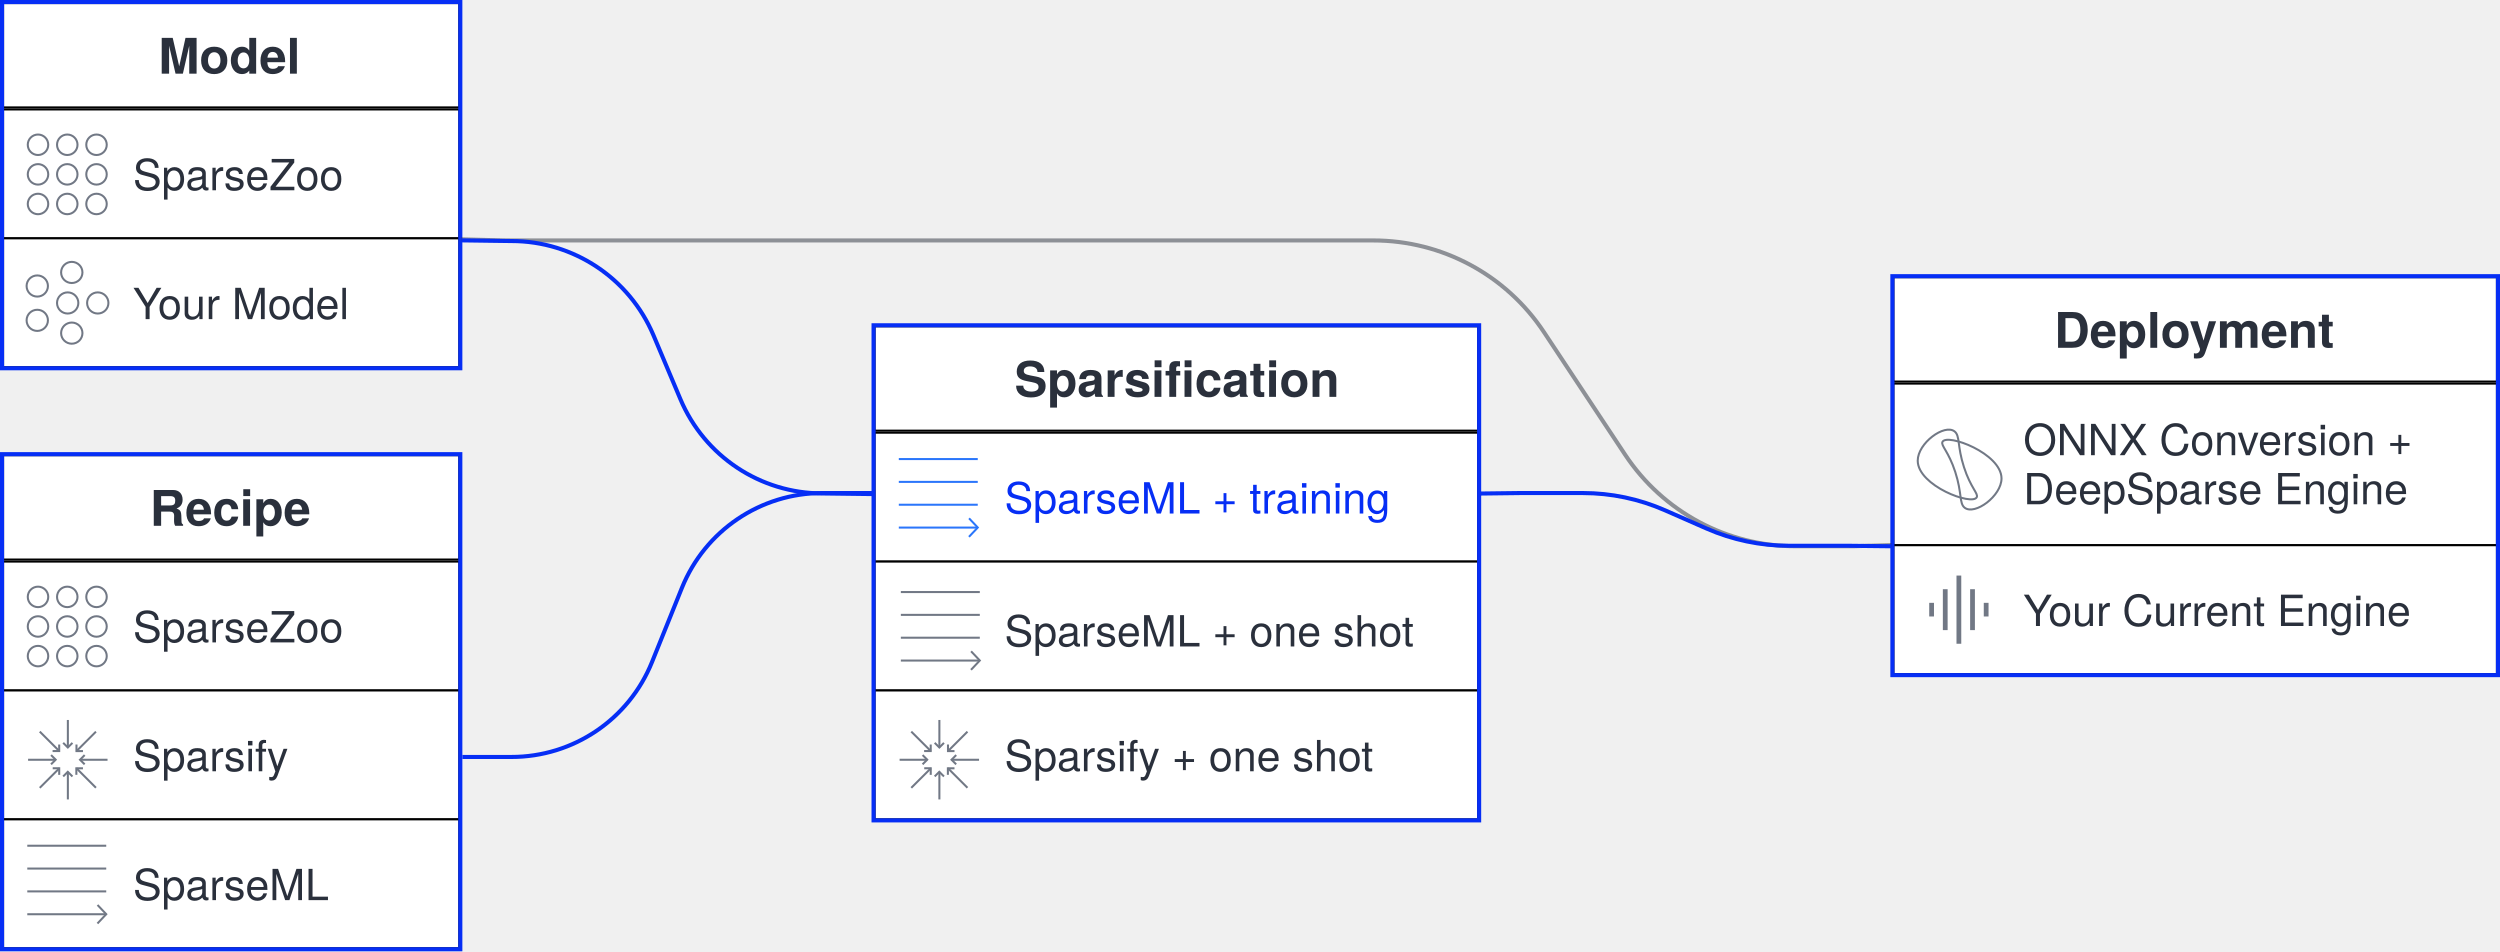
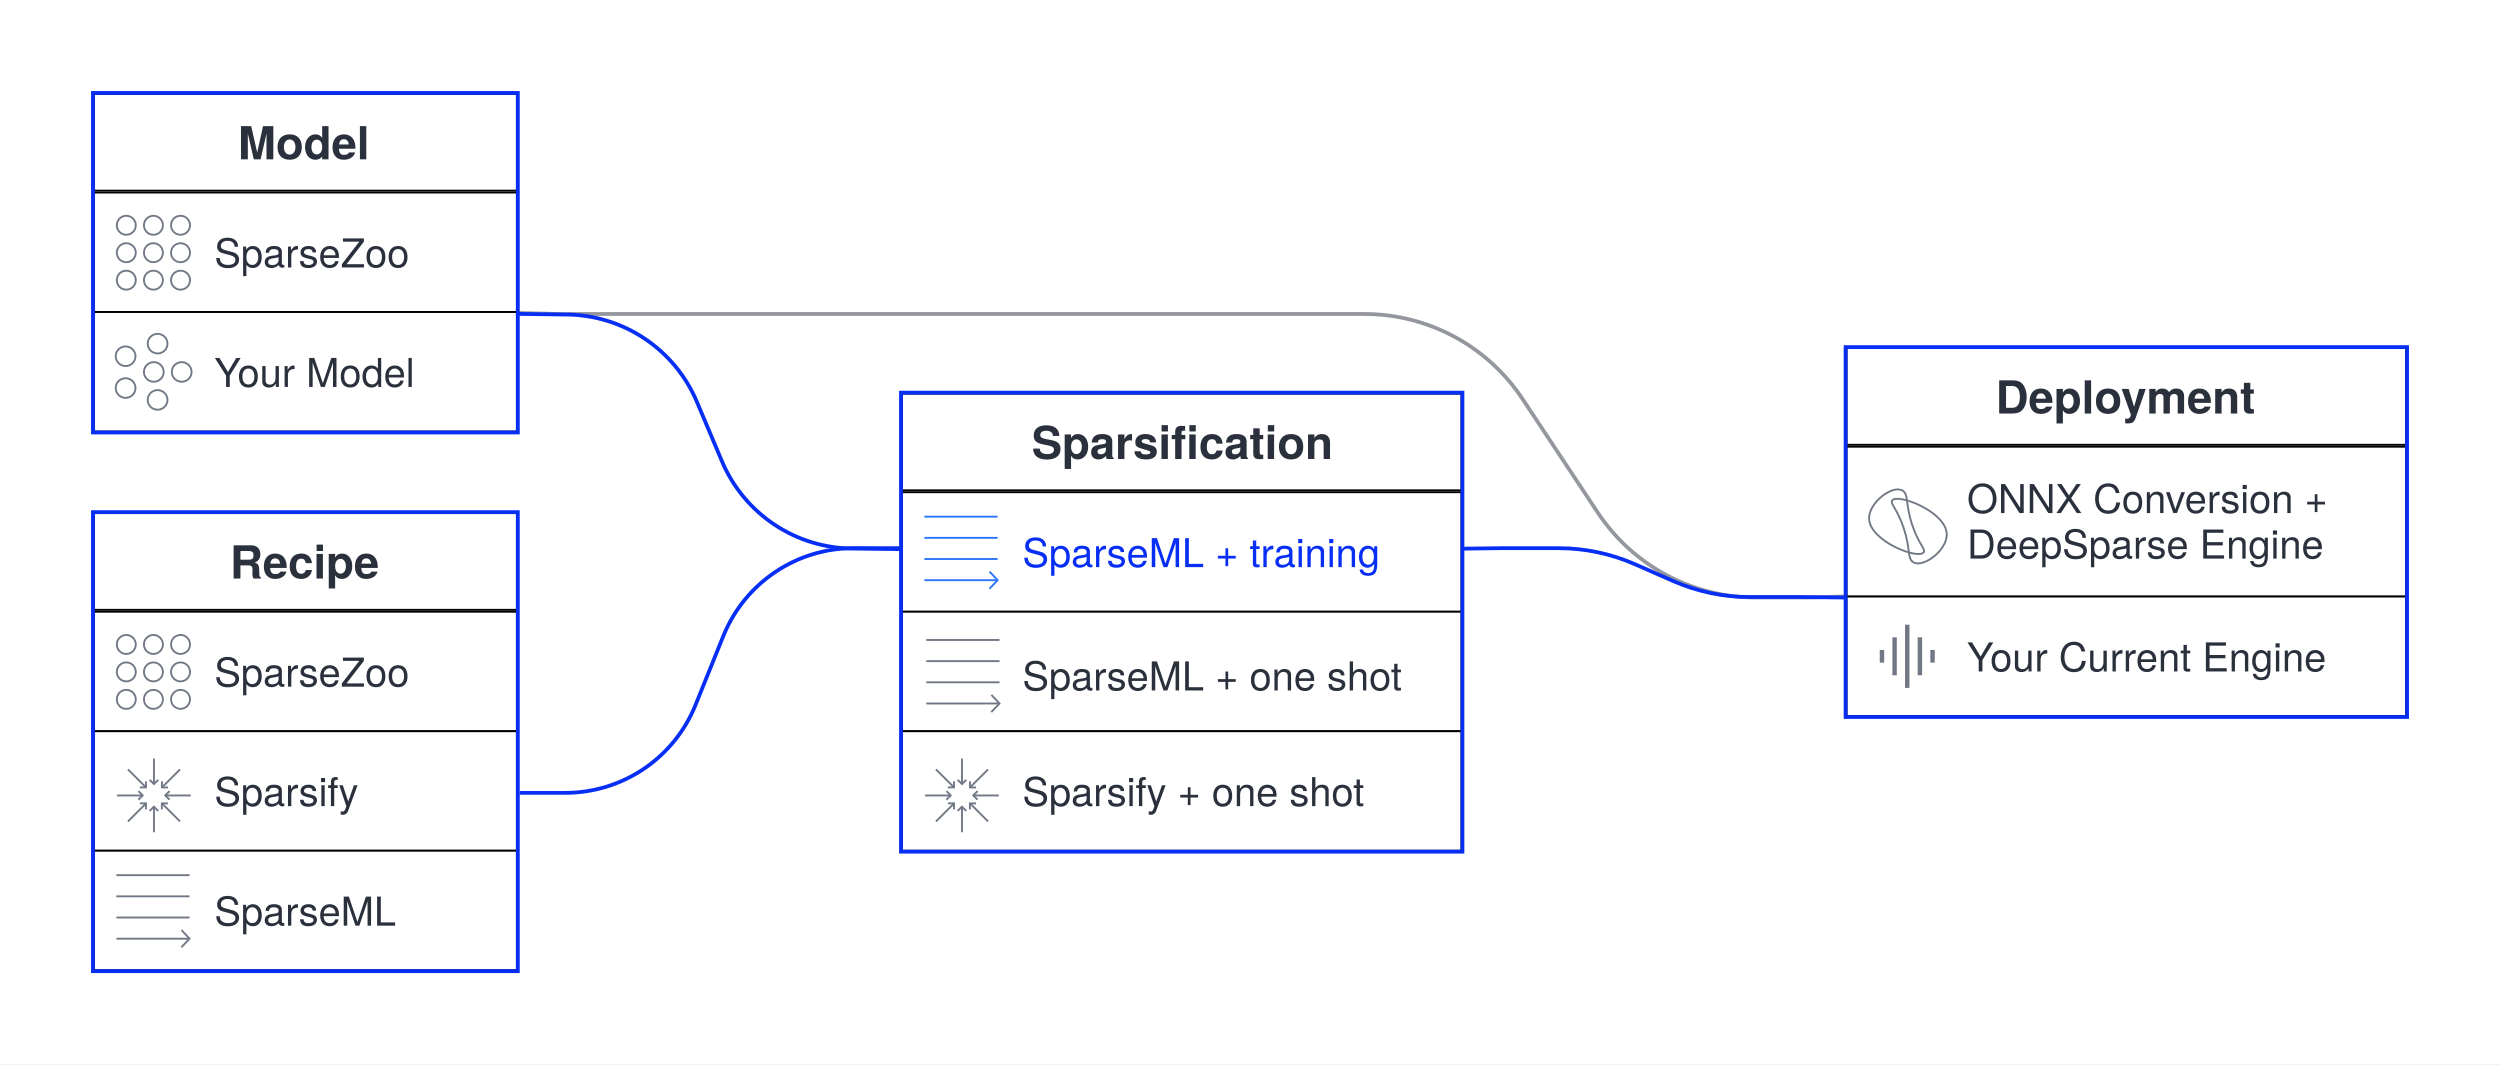
- <svg xmlns="http://www.w3.org/2000/svg" width="1222px" height="465px" viewBox="0 0 1222 465" version="1.1">
+ <svg xmlns="http://www.w3.org/2000/svg" width="1318px" height="561px" viewBox="0 0 1318 561" version="1.1">
  <defs>
    <filter id="filter-1">
      <feColorMatrix in="SourceGraphic" type="matrix" values="0 0 0 0 0.165 0 0 0 0 0.188 0 0 0 0 0.235 0 0 0 1 0" />
    </filter>
    <filter id="filter-2">
      <feColorMatrix in="SourceGraphic" type="matrix" values="0 0 0 0 0.165 0 0 0 0 0.188 0 0 0 0 0.235 0 0 0 1 0" />
    </filter>
    <filter id="filter-3">
      <feColorMatrix in="SourceGraphic" type="matrix" values="0 0 0 0 0.165 0 0 0 0 0.188 0 0 0 0 0.235 0 0 0 1 0" />
    </filter>
    <filter id="filter-4">
      <feColorMatrix in="SourceGraphic" type="matrix" values="0 0 0 0 0.165 0 0 0 0 0.188 0 0 0 0 0.235 0 0 0 1 0" />
    </filter>
    <filter id="filter-5">
      <feColorMatrix in="SourceGraphic" type="matrix" values="0 0 0 0 0.165 0 0 0 0 0.188 0 0 0 0 0.235 0 0 0 1 0" />
    </filter>
    <filter id="filter-6">
      <feColorMatrix in="SourceGraphic" type="matrix" values="0 0 0 0 0.024 0 0 0 0 0.18 0 0 0 0 0.961 0 0 0 1 0" />
    </filter>
    <filter id="filter-7">
      <feColorMatrix in="SourceGraphic" type="matrix" values="0 0 0 0 0.165 0 0 0 0 0.188 0 0 0 0 0.235 0 0 0 1 0" />
    </filter>
    <filter id="filter-8">
      <feColorMatrix in="SourceGraphic" type="matrix" values="0 0 0 0 0.165 0 0 0 0 0.188 0 0 0 0 0.235 0 0 0 1 0" />
    </filter>
    <filter id="filter-9">
      <feColorMatrix in="SourceGraphic" type="matrix" values="0 0 0 0 0.165 0 0 0 0 0.188 0 0 0 0 0.235 0 0 0 1 0" />
    </filter>
    <filter id="filter-10">
      <feColorMatrix in="SourceGraphic" type="matrix" values="0 0 0 0 0.165 0 0 0 0 0.188 0 0 0 0 0.235 0 0 0 1 0" />
    </filter>
  </defs>
  <g id="flow-sparsification_type-sparseml_training" stroke="none" stroke-width="1" fill="none" fill-rule="evenodd">
-     <g id="card-model">
+     <rect fill="#FFFFFF" x="0" y="0" width="1318" height="561" />
+     <g id="card-model" transform="translate(48, 48)">
      <g id="title" transform="translate(1, 1)">
        <rect id="container" stroke="#000000" fill="#FFFFFF" x="0.5" y="0.5" width="223" height="51" />
        <text font-family="HelveticaNeue-Bold, Helvetica Neue" font-size="24" font-weight="bold" fill="#2A303C">
          <tspan x="76.468" y="35">Model</tspan>
        </text>
      </g>
      <g id="row-sparsezoo" transform="translate(1, 53)">
        <rect id="container" stroke="#000000" fill="#FFFFFF" x="0.5" y="0.5" width="223" height="63" />
        <text id="title" font-family="HelveticaNeue, Helvetica Neue" font-size="21" font-weight="normal" fill="#2A303C">
          <tspan x="64" y="40">SparseZoo</tspan>
        </text>
        <g filter="url(#filter-1)" id="icon">
          <g transform="translate(12, 12)">
            <circle id="Oval" stroke="#000000" cx="5.578" cy="5.762" r="5.005" />
            <circle id="Oval" stroke="#000000" cx="19.881" cy="5.762" r="5.005" />
            <circle id="Oval" stroke="#000000" cx="34.173" cy="5.762" r="5.005" />
            <circle id="Oval" stroke="#000000" cx="5.578" cy="20.227" r="5.005" />
            <circle id="Oval" stroke="#000000" cx="19.881" cy="20.227" r="5.005" />
            <circle id="Oval" stroke="#000000" cx="34.173" cy="20.227" r="5.005" />
            <circle id="Oval" stroke="#000000" cx="5.578" cy="34.703" r="5.005" />
            <circle id="Oval" stroke="#000000" cx="19.881" cy="34.703" r="5.005" />
            <circle id="Oval" stroke="#000000" cx="34.173" cy="34.703" r="5.005" />
          </g>
        </g>
      </g>
      <g id="row-yours" transform="translate(1, 116)">
        <rect id="container" stroke="#000000" fill="#FFFFFF" x="0.5" y="0.5" width="223" height="63" />
        <text id="title" font-family="HelveticaNeue, Helvetica Neue" font-size="21" font-weight="normal" fill="#2A303C">
          <tspan x="64" y="40">Your Model</tspan>
        </text>
        <g filter="url(#filter-2)" id="icon">
          <g transform="translate(12, 12)">
            <ellipse id="Oval" stroke="#000000" cx="22.085" cy="5.169" rx="5.214" ry="5.169" />
            <ellipse id="Oval" stroke="#000000" cx="5.214" cy="11.803" rx="5.214" ry="5.169" />
            <ellipse id="Oval" stroke="#000000" cx="20.085" cy="20.085" rx="5.214" ry="5.169" />
            <ellipse id="Oval" stroke="#000000" cx="34.786" cy="20.085" rx="5.214" ry="5.169" />
            <ellipse id="Oval" stroke="#000000" cx="5.214" cy="28.581" rx="5.214" ry="5.169" />
            <ellipse id="Oval" stroke="#000000" cx="22.085" cy="34.831" rx="5.214" ry="5.169" />
          </g>
        </g>
      </g>
      <rect id="border" stroke="#062EF5" stroke-width="2" x="1" y="1" width="224" height="179" />
    </g>
-     <g id="card-recipe" transform="translate(0, 221)">
+     <g id="card-recipe" transform="translate(48, 269)">
      <g id="title" transform="translate(1, 1)">
        <rect id="container" stroke="#000000" fill="#FFFFFF" x="0.5" y="0.5" width="223" height="51" />
        <text font-family="HelveticaNeue-Bold, Helvetica Neue" font-size="24" font-weight="bold" fill="#2A303C">
          <tspan x="72.244" y="35">Recipe</tspan>
        </text>
      </g>
      <g id="row-sparsezoo" transform="translate(1, 53)">
        <rect id="container" stroke="#000000" fill="#FFFFFF" x="0.5" y="0.5" width="223" height="63" />
        <text id="title" font-family="HelveticaNeue, Helvetica Neue" font-size="21" font-weight="normal" fill="#2A303C">
          <tspan x="64" y="40">SparseZoo</tspan>
        </text>
        <g filter="url(#filter-3)" id="icon">
          <g transform="translate(12, 12)">
            <circle id="Oval" stroke="#000000" cx="5.578" cy="5.762" r="5.005" />
            <circle id="Oval" stroke="#000000" cx="19.881" cy="5.762" r="5.005" />
            <circle id="Oval" stroke="#000000" cx="34.173" cy="5.762" r="5.005" />
            <circle id="Oval" stroke="#000000" cx="5.578" cy="20.227" r="5.005" />
            <circle id="Oval" stroke="#000000" cx="19.881" cy="20.227" r="5.005" />
            <circle id="Oval" stroke="#000000" cx="34.173" cy="20.227" r="5.005" />
            <circle id="Oval" stroke="#000000" cx="5.578" cy="34.703" r="5.005" />
            <circle id="Oval" stroke="#000000" cx="19.881" cy="34.703" r="5.005" />
            <circle id="Oval" stroke="#000000" cx="34.173" cy="34.703" r="5.005" />
          </g>
        </g>
      </g>
      <g id="row-sparsify" transform="translate(1, 116)">
        <rect id="container" stroke="#000000" fill="#FFFFFF" x="0.5" y="0.5" width="223" height="63" />
        <text id="title" font-family="HelveticaNeue, Helvetica Neue" font-size="21" font-weight="normal" fill="#2A303C">
          <tspan x="64" y="40">Sparsify</tspan>
        </text>
        <g filter="url(#filter-4)" id="icon">
          <g transform="translate(12, 14)">
            <line x1="20.171" y1="0.924" x2="20.171" y2="14.371" id="Path" stroke="#000000" />
            <polyline id="Path" stroke="#000000" points="22.41 12.124 20.162 14.371 17.876 12.095" />
            <polyline id="Path" stroke="#000000" points="17.876 28.524 20.133 26.267 22.41 28.552" />
            <line x1="20.171" y1="26.238" x2="20.171" y2="39.762" id="Path" stroke="#000000" />
            <line x1="39.562" y1="20.371" x2="26.114" y2="20.371" id="Path" stroke="#000000" />
            <polyline id="Path" stroke="#000000" points="28.371 22.61 26.114 20.362 28.39 18.076" />
            <polyline id="Path" stroke="#000000" points="11.962 18.076 14.219 20.333 11.943 22.61" />
            <line x1="14.248" y1="20.371" x2="0.724" y2="20.371" id="Path" stroke="#000000" />
            <line x1="6.429" y1="6.6" x2="15.943" y2="16.105" id="Path" stroke="#000000" />
            <polyline id="Path" stroke="#000000" points="15.933 12.924 15.933 16.114 12.705 16.114" />
            <polyline id="Path" stroke="#000000" points="24.324 27.733 24.324 24.543 27.552 24.543" />
            <line x1="24.333" y1="24.495" x2="33.895" y2="34.057" id="Path" stroke="#000000" />
            <line x1="33.895" y1="6.629" x2="24.381" y2="16.143" id="Path" stroke="#000000" />
            <polyline id="Path" stroke="#000000" points="27.562 16.133 24.381 16.133 24.381 12.914" />
            <polyline id="Path" stroke="#000000" points="12.762 24.524 15.943 24.524 15.943 27.752" />
            <line x1="16" y1="24.533" x2="6.429" y2="34.095" id="Path" stroke="#000000" />
          </g>
        </g>
      </g>
      <g id="row-sparseml" transform="translate(1, 179)">
        <rect id="container" stroke="#000000" fill="#FFFFFF" x="0.5" y="0.5" width="223" height="63" />
        <text id="title" font-family="HelveticaNeue, Helvetica Neue" font-size="21" font-weight="normal" fill="#2A303C">
          <tspan x="64" y="40">SparseML</tspan>
        </text>
        <g filter="url(#filter-5)" id="icon">
          <g transform="translate(12, 12)">
            <line x1="0.335" y1="1.394" x2="38.93" y2="1.394" id="Path" stroke="#000000" />
            <line x1="0.335" y1="12.549" x2="38.93" y2="12.549" id="Path" stroke="#000000" />
            <line x1="0.335" y1="23.714" x2="38.93" y2="23.714" id="Path" stroke="#000000" />
            <line x1="38.93" y1="34.88" x2="0.335" y2="34.88" id="Path" stroke="#000000" />
            <polyline id="Path" stroke="#000000" points="34.67 30.354 38.93 34.857 34.627 39.406" />
          </g>
        </g>
      </g>
      <rect id="border" stroke="#062EF5" stroke-width="2" x="1" y="1" width="224" height="242" />
    </g>
-     <g id="card-sparsification" transform="translate(426, 158)">
+     <g id="card-sparsification" transform="translate(474, 206)">
      <g id="title" transform="translate(1, 1)">
        <rect id="container" stroke="#000000" fill="#FFFFFF" x="0.5" y="0.5" width="295" height="51" />
        <text font-family="HelveticaNeue-Bold, Helvetica Neue" font-size="24" font-weight="bold" fill="#2A303C">
          <tspan x="68.908" y="35">Sparsification</tspan>
        </text>
      </g>
      <g id="row-sparseml-training" transform="translate(1, 53)">
        <rect id="container" stroke="#000000" fill="#FFFFFF" x="0.5" y="0.5" width="295" height="63" />
        <text id="title" font-family="HelveticaNeue, Helvetica Neue" font-size="21" font-weight="normal" fill="#062EF5">
          <tspan x="64" y="40">SparseML + training</tspan>
        </text>
        <g filter="url(#filter-6)" id="icon">
          <g transform="translate(12, 12)">
            <line x1="0.335" y1="1.394" x2="38.93" y2="1.394" id="Path" stroke="#000000" />
            <line x1="0.335" y1="12.549" x2="38.93" y2="12.549" id="Path" stroke="#000000" />
            <line x1="0.335" y1="23.714" x2="38.93" y2="23.714" id="Path" stroke="#000000" />
            <line x1="38.93" y1="34.88" x2="0.335" y2="34.88" id="Path" stroke="#000000" />
            <polyline id="Path" stroke="#000000" points="34.67 30.354 38.93 34.857 34.627 39.406" />
          </g>
        </g>
      </g>
      <g id="row-sparsify" transform="translate(1, 116)">
        <rect id="container" stroke="#000000" fill="#FFFFFF" x="0.5" y="0.5" width="295" height="63" />
        <text id="title" font-family="HelveticaNeue, Helvetica Neue" font-size="21" font-weight="normal" fill="#2A303C">
          <tspan x="64" y="42">SparseML + one shot</tspan>
        </text>
        <g filter="url(#filter-7)" id="icon">
          <g transform="translate(13, 14)">
            <line x1="0.335" y1="1.394" x2="38.93" y2="1.394" id="Path" stroke="#000000" />
            <line x1="0.335" y1="12.549" x2="38.93" y2="12.549" id="Path" stroke="#000000" />
            <line x1="0.335" y1="23.714" x2="38.93" y2="23.714" id="Path" stroke="#000000" />
            <line x1="38.93" y1="34.88" x2="0.335" y2="34.88" id="Path" stroke="#000000" />
            <polyline id="Path" stroke="#000000" points="34.67 30.354 38.93 34.857 34.627 39.406" />
          </g>
        </g>
      </g>
      <g id="row-custom" transform="translate(1, 179)">
        <rect id="container" stroke="#000000" fill="#FFFFFF" x="0.5" y="0.5" width="295" height="63" />
        <text id="title" font-family="HelveticaNeue, Helvetica Neue" font-size="21" font-weight="normal" fill="#2A303C">
          <tspan x="64" y="40">Sparsify + one shot</tspan>
        </text>
        <g filter="url(#filter-8)" id="icon">
          <g transform="translate(12, 14)">
            <line x1="20.171" y1="0.924" x2="20.171" y2="14.371" id="Path" stroke="#000000" />
            <polyline id="Path" stroke="#000000" points="22.41 12.124 20.162 14.371 17.876 12.095" />
            <polyline id="Path" stroke="#000000" points="17.876 28.524 20.133 26.267 22.41 28.552" />
            <line x1="20.171" y1="26.238" x2="20.171" y2="39.762" id="Path" stroke="#000000" />
            <line x1="39.562" y1="20.371" x2="26.114" y2="20.371" id="Path" stroke="#000000" />
            <polyline id="Path" stroke="#000000" points="28.371 22.61 26.114 20.362 28.39 18.076" />
            <polyline id="Path" stroke="#000000" points="11.962 18.076 14.219 20.333 11.943 22.61" />
            <line x1="14.248" y1="20.371" x2="0.724" y2="20.371" id="Path" stroke="#000000" />
            <line x1="6.429" y1="6.6" x2="15.943" y2="16.105" id="Path" stroke="#000000" />
            <polyline id="Path" stroke="#000000" points="15.933 12.924 15.933 16.114 12.705 16.114" />
            <polyline id="Path" stroke="#000000" points="24.324 27.733 24.324 24.543 27.552 24.543" />
            <line x1="24.333" y1="24.495" x2="33.895" y2="34.057" id="Path" stroke="#000000" />
            <line x1="33.895" y1="6.629" x2="24.381" y2="16.143" id="Path" stroke="#000000" />
            <polyline id="Path" stroke="#000000" points="27.562 16.133 24.381 16.133 24.381 12.914" />
            <polyline id="Path" stroke="#000000" points="12.762 24.524 15.943 24.524 15.943 27.752" />
            <line x1="16" y1="24.533" x2="6.429" y2="34.095" id="Path" stroke="#000000" />
          </g>
        </g>
      </g>
      <rect id="border" stroke="#062EF5" stroke-width="2" x="1" y="1" width="296" height="242" />
    </g>
-     <g id="card-deployment" transform="translate(924, 134)">
+     <g id="card-deployment" transform="translate(972, 182)">
      <g id="title" transform="translate(1, 1)">
        <rect id="container" stroke="#000000" fill="#FFFFFF" x="0.5" y="0.5" width="295" height="51" />
        <text font-family="HelveticaNeue-Bold, Helvetica Neue" font-size="24" font-weight="bold" fill="#2A303C">
          <tspan x="79.132" y="35">Deployment</tspan>
        </text>
      </g>
      <g id="row-deepsparse" transform="translate(1, 53)">
        <rect id="container" stroke="#000000" fill="#FFFFFF" x="0.5" y="0.5" width="295" height="79" />
        <text id="title" font-family="HelveticaNeue, Helvetica Neue" font-size="21" font-weight="normal" fill="#2A303C">
          <tspan x="64" y="35.5">ONNX Conversion + </tspan>
          <tspan x="64" y="59.5">DeepSparse Engine</tspan>
        </text>
        <g filter="url(#filter-9)" id="icon">
          <g transform="translate(12, 22.5)">
            <path d="M18.38,1.37 C13.46,-2.44 0.38,7.06 0.38,15.72 C0.49,27.98 27.1,37.9 29.24,33.54 C30.12,31.76 26.24,28.92 22.99,18.85 C19.61,8.4 21.13,3.49 18.38,1.37 Z" id="Path" stroke="#000000" />
            <path d="M23.34,38.68 C28.27,42.49 41.34,32.99 41.34,24.33 C41.23,12.07 14.62,2.15 12.47,6.51 C11.6,8.29 15.47,11.13 18.73,21.2 C22.12,31.65 20.6,36.56 23.34,38.68 Z" id="Path" stroke="#000000" />
          </g>
        </g>
      </g>
      <g id="row-yours" transform="translate(1, 132)">
        <rect id="container" stroke="#000000" fill="#FFFFFF" x="0.5" y="0.5" width="295" height="63" />
        <text id="title" font-family="HelveticaNeue, Helvetica Neue" font-size="21" font-weight="normal" fill="#2A303C">
          <tspan x="64" y="40">Your Current Engine</tspan>
        </text>
        <g filter="url(#filter-10)" id="icon">
          <g transform="translate(13, 12)">
            <polygon id="Path" points="0 0 40 0 40 40 0 40" />
            <path d="M11.667,30 L14,30 L14,10 L11.667,10 L11.667,30 Z M18.333,36.667 L20.667,36.667 L20.667,3.333 L18.333,3.333 L18.333,36.667 Z M5,23.333 L7.333,23.333 L7.333,16.667 L5,16.667 L5,23.333 Z M25,30 L27.333,30 L27.333,10 L25,10 L25,30 Z M31.667,16.667 L31.667,23.333 L34,23.333 L34,16.667 L31.667,16.667 Z" id="Shape" fill="#000000" fill-rule="nonzero" />
          </g>
        </g>
      </g>
      <rect id="border" stroke="#062EF5" stroke-width="2" x="1" y="1" width="296" height="195" />
    </g>
-     <path d="M226.5,117 L246,117.53 L671.288,117.53 C704.83,117.53 736.138,134.346 754.66,162.31 L794.34,222.22 C812.862,250.184 844.17,267 877.712,267 L906,267 L906,267 L923.5,266.47" id="line-model-deployment" stroke-opacity="0.5" stroke="#2A303C" stroke-width="2" stroke-linecap="square" />
-     <path d="M226.5,117.5 L250,117.818 C280.3,117.818 307.652,135.971 319.421,163.892 L332.579,195.108 C344.348,223.029 371.7,241.182 402,241.182 L402,241.182 L402,241.182 L426.5,241.5" id="line-model-sparsification" stroke="#062EF5" stroke-width="2" stroke-linecap="square" />
-     <path d="M227,370 L250,370 C280.213,370 307.398,351.648 318.693,323.626 L333.307,287.374 C344.602,259.352 371.787,241 402,241 L402,241 L402,241 L426,241" id="line-recipe-sparsification" stroke="#062EF5" stroke-width="2" stroke-linecap="square" />
-     <path d="M724.5,266.77 L743,267 L773.665,267 C787.503,267 801.19,264.128 813.86,258.566 L834.14,249.664 C846.81,244.102 860.497,241.23 874.335,241.23 L903.102,241.23 L903.102,241.23 L923.5,241" id="line-sparsification-deployment" stroke="#062EF5" stroke-width="2" stroke-linecap="square" transform="translate(824, 254) scale(1, -1) translate(-824, -254) " />
+     <path d="M274.5,165 L294,165.53 L719.288,165.53 C752.83,165.53 784.138,182.346 802.66,210.31 L842.34,270.22 C860.862,298.184 892.17,315 925.712,315 L954,315 L954,315 L971.5,314.47" id="line-model-deployment" stroke-opacity="0.5" stroke="#2A303C" stroke-width="2" stroke-linecap="square" />
+     <path d="M274.5,165.5 L298,165.818 C328.3,165.818 355.652,183.971 367.421,211.892 L380.579,243.108 C392.348,271.029 419.7,289.182 450,289.182 L450,289.182 L450,289.182 L474.5,289.5" id="line-model-sparsification" stroke="#062EF5" stroke-width="2" stroke-linecap="square" />
+     <path d="M275,418 L298,418 C328.213,418 355.398,399.648 366.693,371.626 L381.307,335.374 C392.602,307.352 419.787,289 450,289 L450,289 L450,289 L474,289" id="line-recipe-sparsification" stroke="#062EF5" stroke-width="2" stroke-linecap="square" />
+     <path d="M772.5,314.77 L791,315 L821.665,315 C835.503,315 849.19,312.128 861.86,306.566 L882.14,297.664 C894.81,292.102 908.497,289.23 922.335,289.23 L951.102,289.23 L951.102,289.23 L971.5,289" id="line-sparsification-deployment" stroke="#062EF5" stroke-width="2" stroke-linecap="square" transform="translate(872, 302) scale(1, -1) translate(-872, -302) " />
  </g>
</svg>
